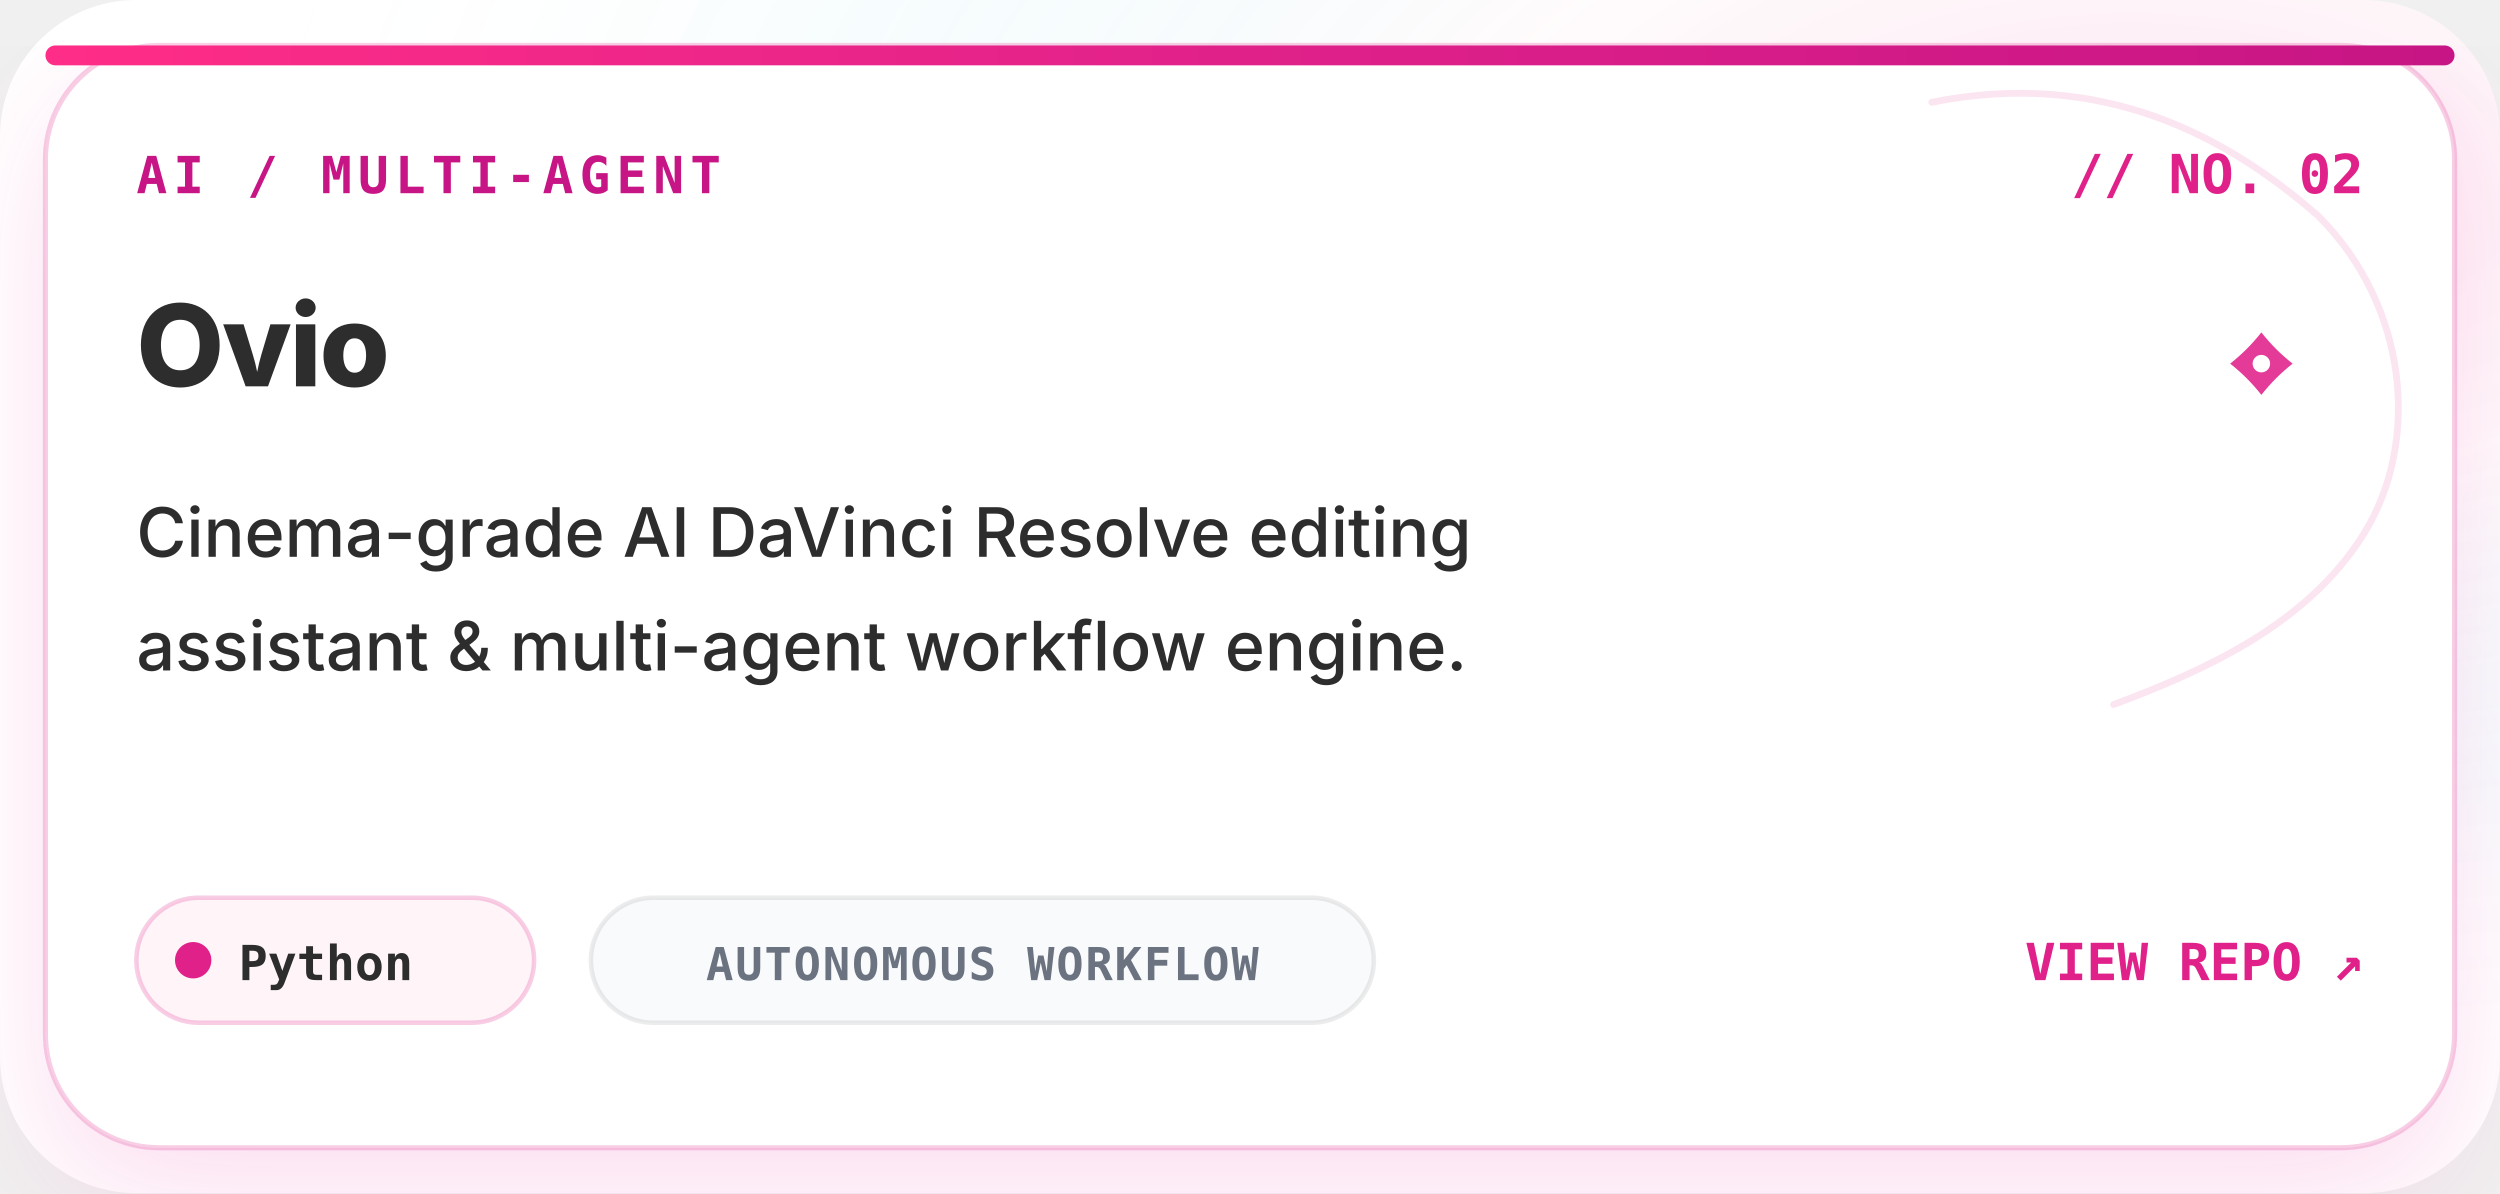
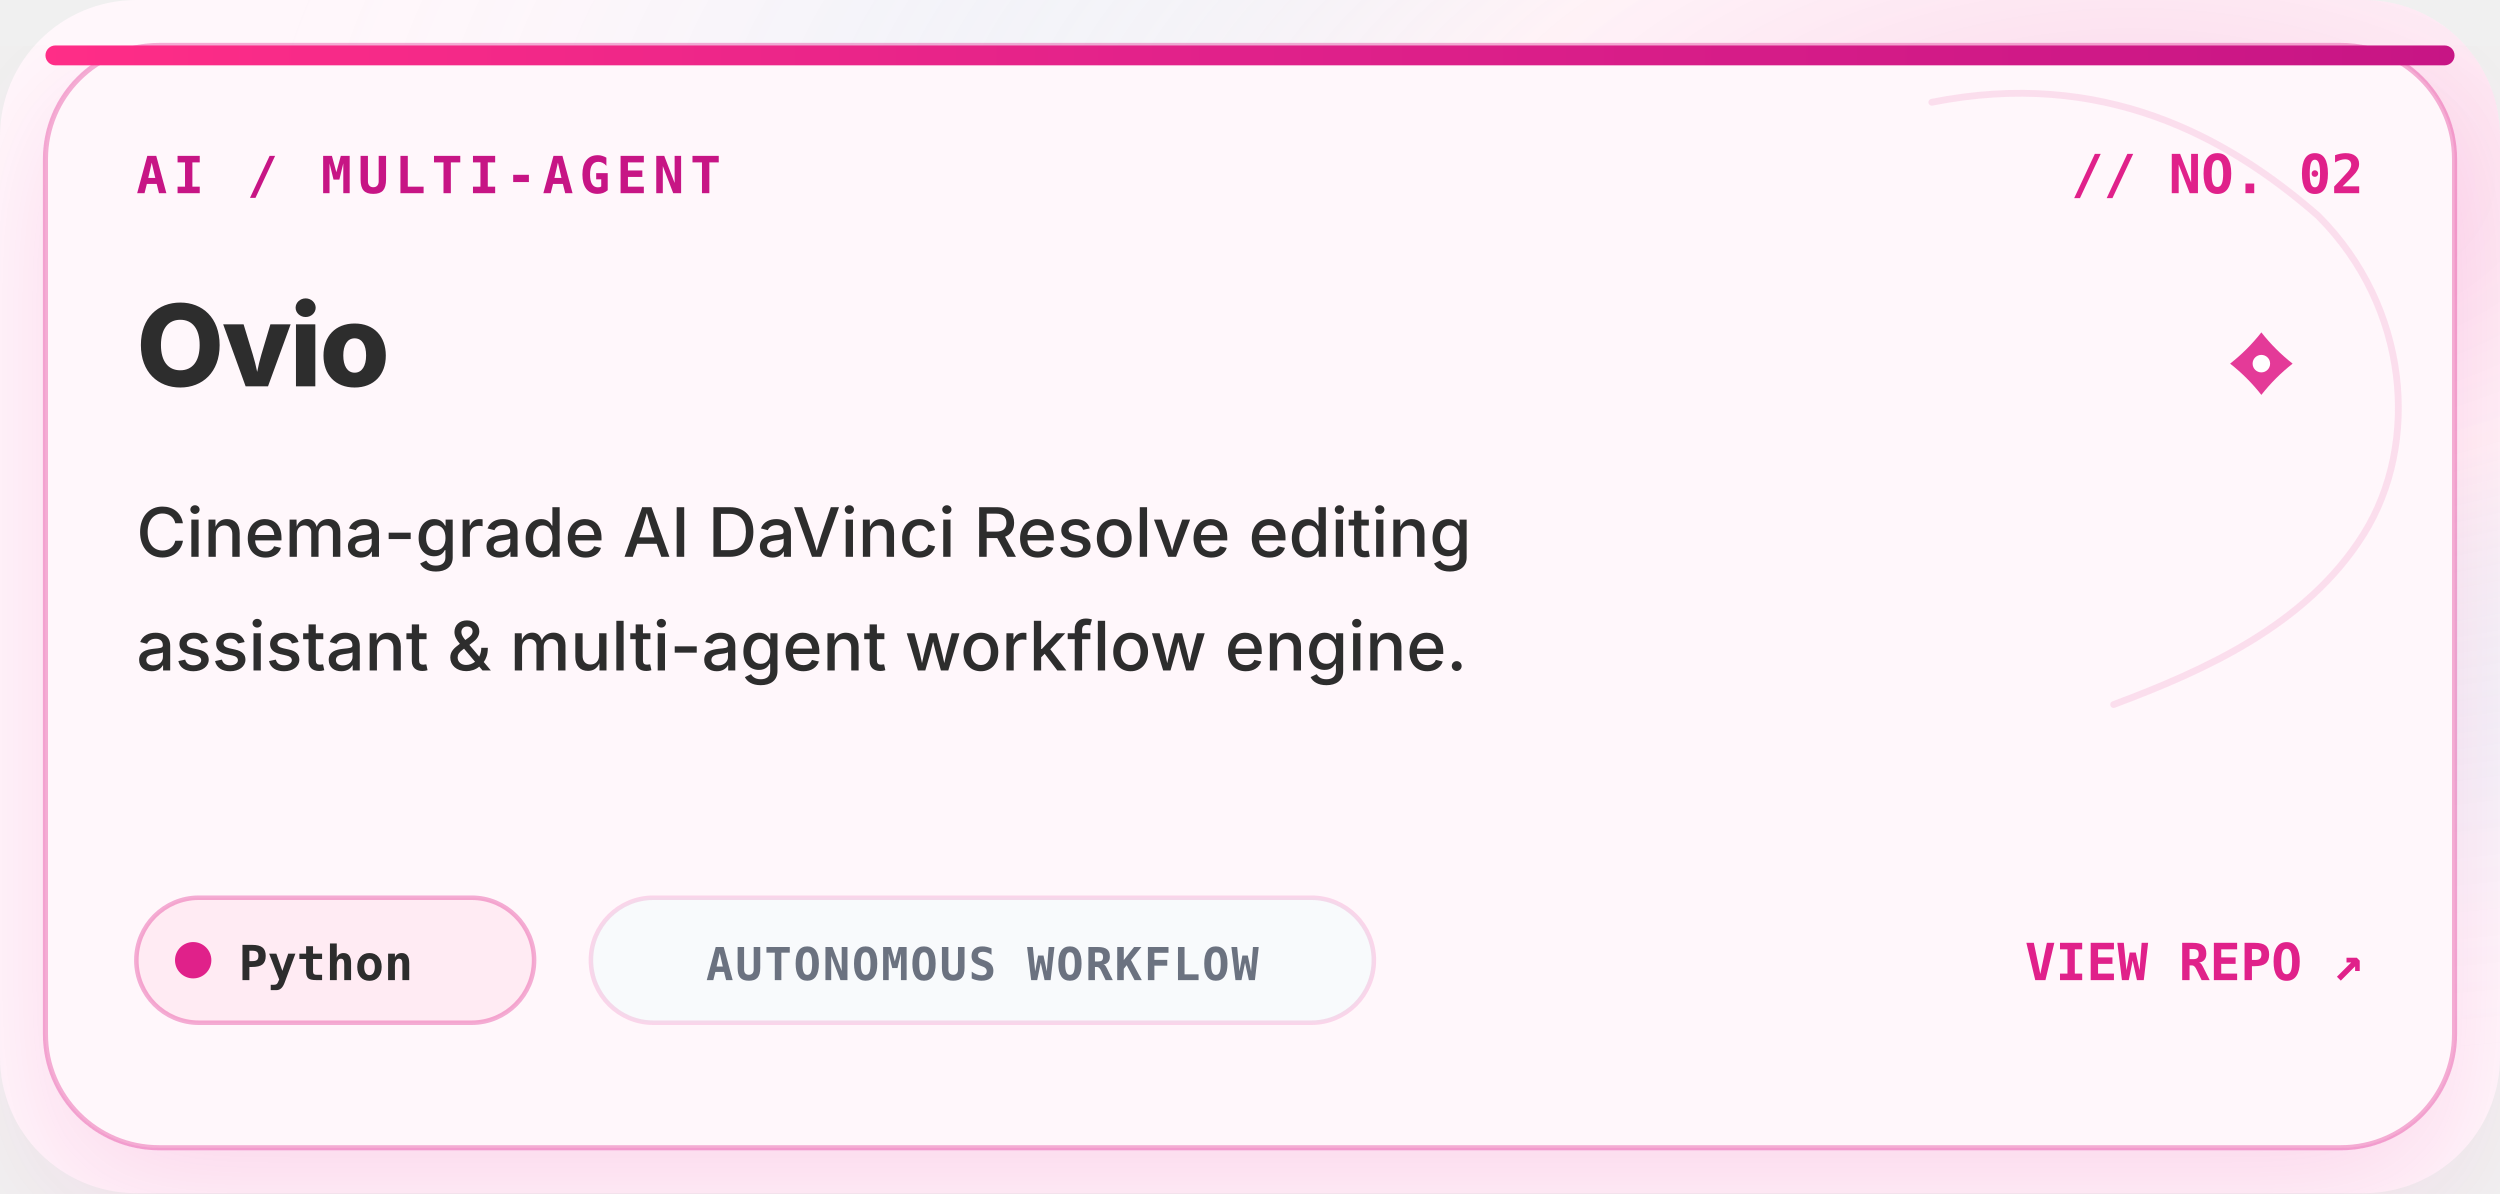
<svg xmlns="http://www.w3.org/2000/svg" viewBox="0 0 440 210" width="100%" height="210" fill="none">
  <defs>
    <style type="text/css">
        .display-title {
          font-family: 'Montserrat', 'Plus Jakarta Sans', 'Inter', -apple-system, BlinkMacSystemFont, 'Segoe UI', Roboto, sans-serif;
          font-weight: 800;
          letter-spacing: -0.02em;
        }
        .editorial-title {
          font-family: 'Cinzel', 'Playfair Display', 'Didot', Georgia, serif;
          font-weight: 700;
          letter-spacing: 0.08em;
        }
        .editorial-script {
          font-family: 'Pacifico', 'Cinzel', 'Playfair Display', 'Brush Script MT', cursive, sans-serif;
          letter-spacing: 0.02em;
        }
        .editorial-sans {
          font-family: 'Poppins', 'Inter', -apple-system, BlinkMacSystemFont, 'Segoe UI', Roboto, sans-serif;
          font-weight: 500;
        }
        .code-mono {
          font-family: 'JetBrains Mono', 'SF Mono', 'Fira Code', Menlo, Consolas, monospace;
        }
        
        /* Subtle Shimmer &amp; Pulse Keyframes */
        @keyframes subtlePulse {
          0%, 100% { opacity: 0.85; }
          50% { opacity: 1; }
        }
        @keyframes glint {
          0%, 100% { transform: scale(0.95); opacity: 0.7; }
          50% { transform: scale(1.08); opacity: 1; }
        }
        
        .pulse-anim {
          animation: subtlePulse 3s ease-in-out infinite;
        }
        .glint-anim {
          animation: glint 3.5s ease-in-out infinite;
          transform-origin: center;
        }
      </style>
    <linearGradient id="pcard_1_barbieGrad" x1="0%" y1="0%" x2="100%" y2="0%">
      <stop offset="0%" stop-color="#FF2D87" />
      <stop offset="50%" stop-color="#E0218A" />
      <stop offset="100%" stop-color="#C71585" />
    </linearGradient>
+     <linearGradient id="pcard_1_canvasPinkGrad" x1="0%" y1="0%" x2="100%" y2="100%">
+       <stop offset="0%" stop-color="#FFF0F6" />
+       <stop offset="50%" stop-color="#FFE4F0" />
+       <stop offset="100%" stop-color="#FFD6EA" />
+     </linearGradient>
    <linearGradient id="pcard_1_blushGrad" x1="0%" y1="0%" x2="100%" y2="100%">
-       <stop offset="0%" stop-color="#FFFFFF" />
-       <stop offset="60%" stop-color="#FFF0F5" />
+       <stop offset="0%" stop-color="#FFF5FA" />
+       <stop offset="50%" stop-color="#FFEBF3" />
      <stop offset="100%" stop-color="#FFD1DC" />
    </linearGradient>
    <linearGradient id="pcard_1_cyanGrad" x1="0%" y1="0%" x2="100%" y2="0%">
      <stop offset="0%" stop-color="#00B4D8" />
      <stop offset="100%" stop-color="#0077B6" />
    </linearGradient>
    <linearGradient id="pcard_1_cardGlass" x1="0%" y1="0%" x2="0%" y2="100%">
-       <stop offset="0%" stop-color="#FFFFFF" stop-opacity="0.98" />
-       <stop offset="100%" stop-color="#FFF8FA" stop-opacity="0.95" />
+       <stop offset="0%" stop-color="#FFF8FA" stop-opacity="0.98" />
+       <stop offset="100%" stop-color="#FFE8F2" stop-opacity="0.96" />
    </linearGradient>
    <linearGradient id="pcard_1_borderGrad" x1="0%" y1="0%" x2="100%" y2="100%">
-       <stop offset="0%" stop-color="#E0218A" stop-opacity="0.40" />
-       <stop offset="45%" stop-color="#FFD1DC" stop-opacity="0.25" />
-       <stop offset="75%" stop-color="#00B4D8" stop-opacity="0.20" />
-       <stop offset="100%" stop-color="#C71585" stop-opacity="0.35" />
+       <stop offset="0%" stop-color="#E0218A" stop-opacity="0.55" />
+       <stop offset="45%" stop-color="#FFD1DC" stop-opacity="0.40" />
+       <stop offset="75%" stop-color="#00B4D8" stop-opacity="0.30" />
+       <stop offset="100%" stop-color="#C71585" stop-opacity="0.50" />
    </linearGradient>
    <linearGradient id="pcard_1_goldGrad" x1="0%" y1="0%" x2="100%" y2="100%">
      <stop offset="0%" stop-color="#FDE68A" />
      <stop offset="50%" stop-color="#F59E0B" />
      <stop offset="100%" stop-color="#D97706" />
    </linearGradient>
    <radialGradient id="pcard_1_radialAura" cx="85%" cy="15%" r="75%">
-       <stop offset="0%" stop-color="#E0218A" stop-opacity="0.12" />
-       <stop offset="35%" stop-color="#FFD1DC" stop-opacity="0.08" />
-       <stop offset="70%" stop-color="#00B4D8" stop-opacity="0.03" />
-       <stop offset="100%" stop-color="#FAFAFC" stop-opacity="0" />
+       <stop offset="0%" stop-color="#E0218A" stop-opacity="0.18" />
+       <stop offset="35%" stop-color="#FFD1DC" stop-opacity="0.12" />
+       <stop offset="70%" stop-color="#00B4D8" stop-opacity="0.04" />
+       <stop offset="100%" stop-color="#FFF0F6" stop-opacity="0" />
    </radialGradient>
    <filter id="pcard_1_cardShadow" x="-10%" y="-10%" width="120%" height="125%">
      <feDropShadow dx="0" dy="8" stdDeviation="12" flood-color="#E0218A" flood-opacity="0.14" />
    </filter>
    <filter id="pcard_1_pinkGlow" x="-20%" y="-20%" width="140%" height="140%">
      <feGaussianBlur stdDeviation="4" result="blur" />
      <feComposite in="SourceGraphic" in2="blur" operator="over" />
    </filter>
  </defs>
-   <rect width="440" height="210" rx="24" fill="#FFFFFF" />
+   <rect width="440" height="210" rx="24" fill="#FFF7FB" />
  <rect width="440" height="210" rx="24" fill="url(#pcard_1_radialAura)" />
-   <rect x="8" y="8" width="424" height="194" rx="20" fill="#FFFFFF" stroke="rgba(224, 33, 138, 0.22)" stroke-width="0.9" filter="url(#pcard_1_cardShadow)" />
+   <rect x="8" y="8" width="424" height="194" rx="20" fill="#FFF7FB" stroke="rgba(224, 33, 138, 0.35)" stroke-width="0.9" filter="url(#pcard_1_cardShadow)" />
  <rect x="8" y="8" width="424" height="3.5" rx="1.75" fill="url(#pcard_1_barbieGrad)" />
  <path d="       M 340 18       C 370 12, 392 24, 408 38       C 424 54, 426 78, 416 94       C 406 110, 388 118, 372 124     " fill="none" stroke="#E0218A" stroke-width="1.2" stroke-linecap="round" opacity="0.12" />
  <g transform="translate(24, 34)">
    <text x="0" y="0" class="code-mono" font-size="9" font-weight="700" fill="#C71585" letter-spacing="0.12em">
        AI / MULTI-AGENT
      </text>
    <text x="392" y="0" text-anchor="end" class="code-mono" font-size="9.5" font-weight="800" fill="#E0218A">
        // NO. 02
      </text>
  </g>
  <g transform="translate(24, 68)">
    <text x="0" y="0" class="display-title" font-size="20" font-weight="800" fill="#2D2D2D">
        Ovio
      </text>
  </g>
  <g transform="translate(24, 98)">
    <text x="0" y="0" class="editorial-sans" font-size="12" fill="#2D2D2D">
        Cinema-grade AI DaVinci Resolve editing
      </text>
    <text x="0" y="20" class="editorial-sans" font-size="12" fill="#2D2D2D">
        assistant &amp; multi-agent workflow engine.
      </text>
  </g>
  <g transform="translate(24, 172)">
-     <rect x="0" y="-14" width="70" height="22" rx="11" fill="#FFF5F8" stroke="rgba(224, 33, 138, 0.22)" stroke-width="0.8" />
+     <rect x="0" y="-14" width="70" height="22" rx="11" fill="#FFEBF3" stroke="rgba(224, 33, 138, 0.35)" stroke-width="0.8" />
    <circle cx="10" cy="-3" r="3.2" fill="#E0218A" />
    <text x="18" y="0.5" class="code-mono" font-size="8.5" font-weight="700" fill="#2D2D2D">
        Python
      </text>
-     <rect x="80" y="-14" width="137.8" height="22" rx="11" fill="#F8FAFC" stroke="rgba(17, 17, 22, 0.08)" stroke-width="0.8" />
+     <rect x="80" y="-14" width="137.8" height="22" rx="11" fill="#F8FAFC" stroke="rgba(224, 33, 138, 0.16)" stroke-width="0.8" />
    <text x="148.9" y="0.5" text-anchor="middle" class="code-mono" font-size="8" font-weight="700" fill="#6B7280" letter-spacing="0.04em">
        AUTONOMOUS WORKFLOW
      </text>
    <text x="392" y="0.5" text-anchor="end" class="code-mono" font-size="9" font-weight="800" fill="#E0218A">
        VIEW REPO ↗
      </text>
  </g>
  <g class="glint-anim" style="transform-origin: 398px 64px;">
    <path d="         M 398 58.5         Q 400.42 61.58 403.5 64         Q 400.42 66.42 398 69.5         Q 395.58 66.42 392.5 64         Q 395.58 61.58 398 58.5         Z" fill="#E0218A" opacity="0.88" />
    <circle cx="398" cy="64" r="1.54" fill="#FFFFFF" />
  </g>
</svg>
